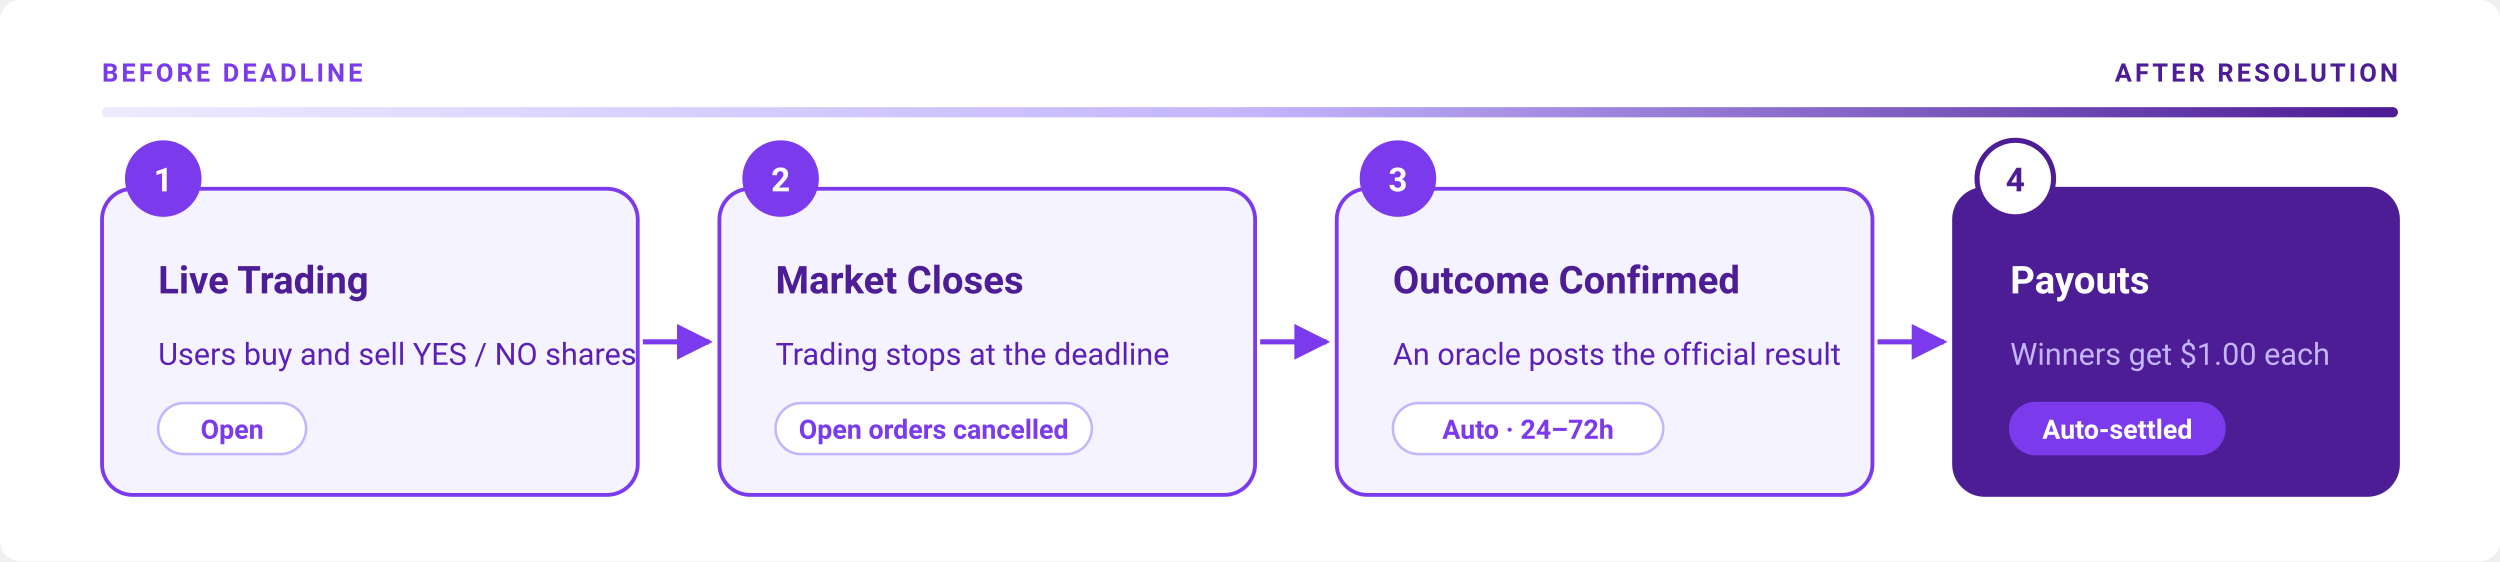
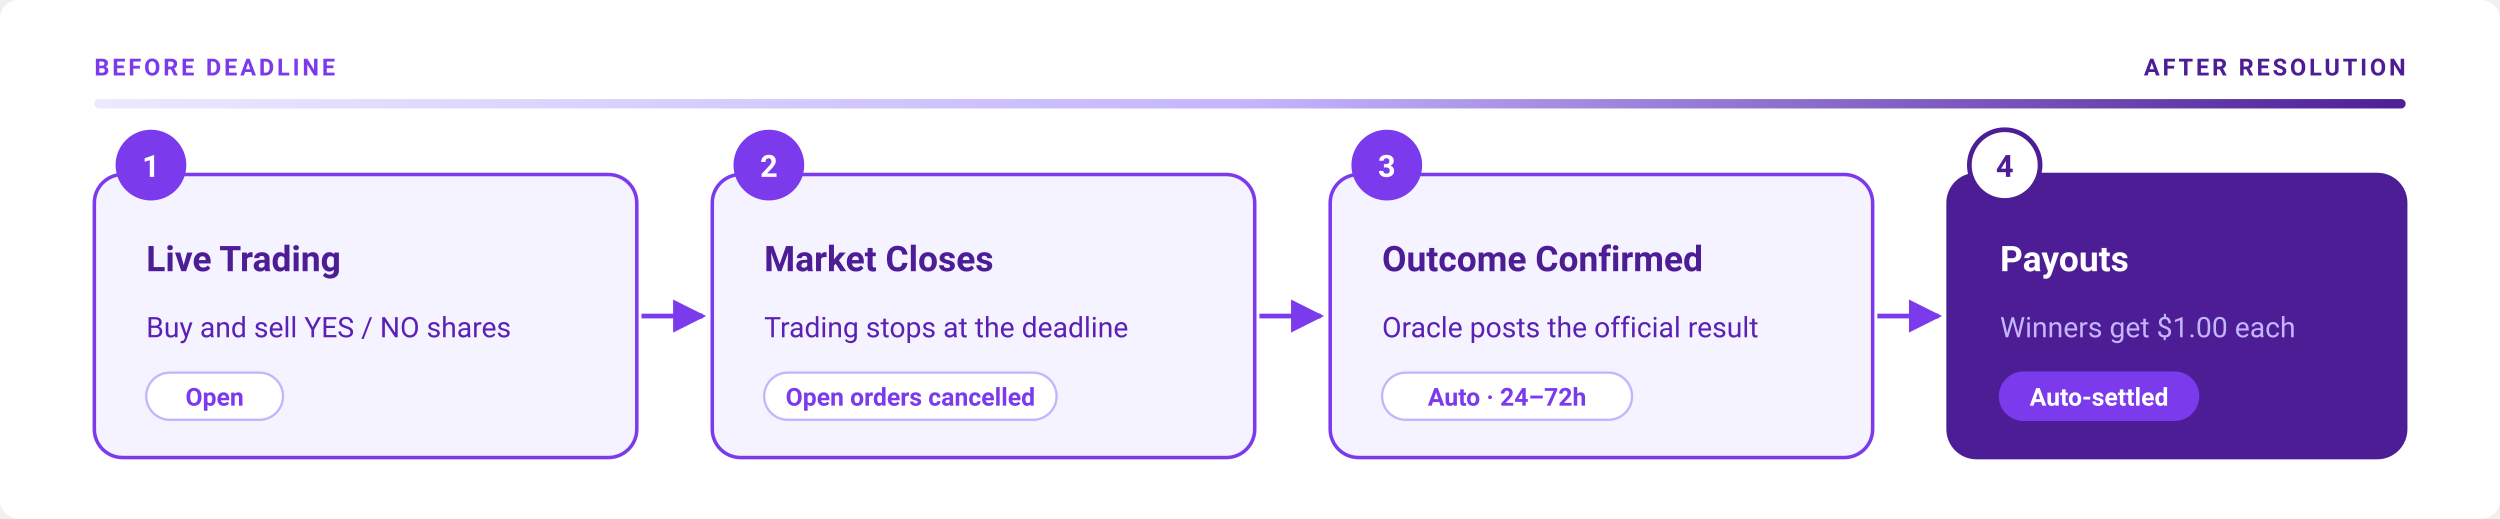
- <svg xmlns="http://www.w3.org/2000/svg" viewBox="0 0 980 220" width="980" style="max-width: 980px; background: transparent; font-family: -apple-system, 'Segoe UI', Roboto, 'Helvetica Neue', Arial, sans-serif;">
-   <rect data-bg="white" x="0" y="0" width="980" height="220" fill="#FFFFFF" rx="8" ry="8" />
+ <svg xmlns="http://www.w3.org/2000/svg" viewBox="0 0 1060 220" width="1060" style="max-width: 1060px; background: transparent; font-family: -apple-system, 'Segoe UI', Roboto, 'Helvetica Neue', Arial, sans-serif;">
+   <rect data-bg="white" x="0" y="0" width="1060" height="220" fill="#FFFFFF" rx="8" ry="8" />
  <defs>
    <linearGradient id="lcRail" x1="0%" y1="0%" x2="100%" y2="0%">
      <stop offset="0%" stop-color="#EDE9FE" />
      <stop offset="50%" stop-color="#C4B5FD" />
      <stop offset="100%" stop-color="#4C1D95" />
    </linearGradient>
    <marker id="arr-lc" viewBox="0 0 10 10" refX="9" refY="5" markerWidth="7" markerHeight="7" orient="auto">
      <path d="M 0 0 L 10 5 L 0 10 z" fill="#7C3AED" />
    </marker>
  </defs>
  <text x="40" y="32" font-size="10" font-weight="700" fill="#7C3AED" letter-spacing="1.2">BEFORE DEADLINE</text>
-   <text x="940" y="32" text-anchor="end" font-size="10" font-weight="700" fill="#4C1D95" letter-spacing="1.2">AFTER RESOLUTION</text>
-   <rect x="40" y="42" width="900" height="4" rx="2" fill="url(#lcRail)" />
-   <rect x="40" y="74" width="210" height="120" rx="12" fill="#F5F3FF" stroke="#7C3AED" stroke-width="1.5" />
+   <text x="1020" y="32" text-anchor="end" font-size="10" font-weight="700" fill="#4C1D95" letter-spacing="1.2">AFTER RESOLUTION</text>
+   <rect x="40" y="42" width="980" height="4" rx="2" fill="url(#lcRail)" />
+   <rect x="40" y="74" width="230" height="120" rx="12" fill="#F5F3FF" stroke="#7C3AED" stroke-width="1.5" />
  <circle cx="64" cy="70" r="15" fill="#7C3AED" />
  <text x="64" y="75" text-anchor="middle" font-size="13" font-weight="700" fill="#FFFFFF">1</text>
  <text x="62" y="115" font-size="15" font-weight="700" fill="#4C1D95">Live Trading</text>
-   <text x="62" y="143" font-size="12" fill="#5B21B6">Users buy and sell YES / NO shares</text>
+   <text x="62" y="143" font-size="12" fill="#5B21B6">Buy and sell YES / NO shares</text>
  <rect x="62" y="158" width="58" height="20" rx="10" fill="#FFFFFF" stroke="#C4B5FD" stroke-width="1" />
  <text x="91" y="172" text-anchor="middle" font-size="10.5" font-weight="600" fill="#7C3AED">Open</text>
-   <line x1="252" y1="134" x2="278" y2="134" stroke="#7C3AED" stroke-width="2" marker-end="url(#arr-lc)" />
-   <rect x="282" y="74" width="210" height="120" rx="12" fill="#F5F3FF" stroke="#7C3AED" stroke-width="1.5" />
-   <circle cx="306" cy="70" r="15" fill="#7C3AED" />
-   <text x="306" y="75" text-anchor="middle" font-size="13" font-weight="700" fill="#FFFFFF">2</text>
-   <text x="304" y="115" font-size="15" font-weight="700" fill="#4C1D95">Market Closes</text>
-   <text x="304" y="143" font-size="12" fill="#5B21B6">Trading stops at the deadline</text>
-   <rect x="304" y="158" width="124" height="20" rx="10" fill="#FFFFFF" stroke="#C4B5FD" stroke-width="1" />
-   <text x="366" y="172" text-anchor="middle" font-size="10.5" font-weight="600" fill="#7C3AED">Open orders cancelled</text>
-   <line x1="494" y1="134" x2="520" y2="134" stroke="#7C3AED" stroke-width="2" marker-end="url(#arr-lc)" />
-   <rect x="524" y="74" width="210" height="120" rx="12" fill="#F5F3FF" stroke="#7C3AED" stroke-width="1.5" />
-   <circle cx="548" cy="70" r="15" fill="#7C3AED" />
-   <text x="548" y="75" text-anchor="middle" font-size="13" font-weight="700" fill="#FFFFFF">3</text>
-   <text x="546" y="115" font-size="15" font-weight="700" fill="#4C1D95">Outcome Confirmed</text>
-   <text x="546" y="143" font-size="12" fill="#5B21B6">An oracle posts the official result</text>
-   <rect x="546" y="158" width="106" height="20" rx="10" fill="#FFFFFF" stroke="#C4B5FD" stroke-width="1" />
-   <text x="599" y="172" text-anchor="middle" font-size="10.5" font-weight="600" fill="#7C3AED">Auto · 24–72h</text>
-   <line x1="736" y1="134" x2="762" y2="134" stroke="#7C3AED" stroke-width="2" marker-end="url(#arr-lc)" />
-   <rect x="766" y="74" width="174" height="120" rx="12" fill="#4C1D95" stroke="#4C1D95" stroke-width="1.5" />
-   <circle cx="790" cy="70" r="15" fill="#FFFFFF" stroke="#4C1D95" stroke-width="2" />
-   <text x="790" y="75" text-anchor="middle" font-size="13" font-weight="700" fill="#4C1D95">4</text>
-   <text x="788" y="115" font-size="15" font-weight="700" fill="#FFFFFF">Payouts</text>
-   <text x="788" y="143" font-size="12" fill="#C4B5FD">Winners get $1.00 each</text>
-   <rect x="788" y="158" width="84" height="20" rx="10" fill="#7C3AED" stroke="#7C3AED" stroke-width="1" />
-   <text x="830" y="172" text-anchor="middle" font-size="10.5" font-weight="600" fill="#FFFFFF">Auto-settled</text>
+   <line x1="272" y1="134" x2="298" y2="134" stroke="#7C3AED" stroke-width="2" marker-end="url(#arr-lc)" />
+   <rect x="302" y="74" width="230" height="120" rx="12" fill="#F5F3FF" stroke="#7C3AED" stroke-width="1.5" />
+   <circle cx="326" cy="70" r="15" fill="#7C3AED" />
+   <text x="326" y="75" text-anchor="middle" font-size="13" font-weight="700" fill="#FFFFFF">2</text>
+   <text x="324" y="115" font-size="15" font-weight="700" fill="#4C1D95">Market Closes</text>
+   <text x="324" y="143" font-size="12" fill="#5B21B6">Trading stops at the deadline</text>
+   <rect x="324" y="158" width="124" height="20" rx="10" fill="#FFFFFF" stroke="#C4B5FD" stroke-width="1" />
+   <text x="386" y="172" text-anchor="middle" font-size="10.5" font-weight="600" fill="#7C3AED">Open orders cancelled</text>
+   <line x1="534" y1="134" x2="560" y2="134" stroke="#7C3AED" stroke-width="2" marker-end="url(#arr-lc)" />
+   <rect x="564" y="74" width="230" height="120" rx="12" fill="#F5F3FF" stroke="#7C3AED" stroke-width="1.5" />
+   <circle cx="588" cy="70" r="15" fill="#7C3AED" />
+   <text x="588" y="75" text-anchor="middle" font-size="13" font-weight="700" fill="#FFFFFF">3</text>
+   <text x="586" y="115" font-size="15" font-weight="700" fill="#4C1D95">Outcome Confirmed</text>
+   <text x="586" y="143" font-size="12" fill="#5B21B6">Oracle posts the official result</text>
+   <rect x="586" y="158" width="106" height="20" rx="10" fill="#FFFFFF" stroke="#C4B5FD" stroke-width="1" />
+   <text x="639" y="172" text-anchor="middle" font-size="10.5" font-weight="600" fill="#7C3AED">Auto · 24–72h</text>
+   <line x1="796" y1="134" x2="822" y2="134" stroke="#7C3AED" stroke-width="2" marker-end="url(#arr-lc)" />
+   <rect x="826" y="74" width="194" height="120" rx="12" fill="#4C1D95" stroke="#4C1D95" stroke-width="1.5" />
+   <circle cx="850" cy="70" r="15" fill="#FFFFFF" stroke="#4C1D95" stroke-width="2" />
+   <text x="850" y="75" text-anchor="middle" font-size="13" font-weight="700" fill="#4C1D95">4</text>
+   <text x="848" y="115" font-size="15" font-weight="700" fill="#FFFFFF">Payouts</text>
+   <text x="848" y="143" font-size="12" fill="#C4B5FD">Winners get $1.00 each</text>
+   <rect x="848" y="158" width="84" height="20" rx="10" fill="#7C3AED" stroke="#7C3AED" stroke-width="1" />
+   <text x="890" y="172" text-anchor="middle" font-size="10.5" font-weight="600" fill="#FFFFFF">Auto-settled</text>
</svg>
